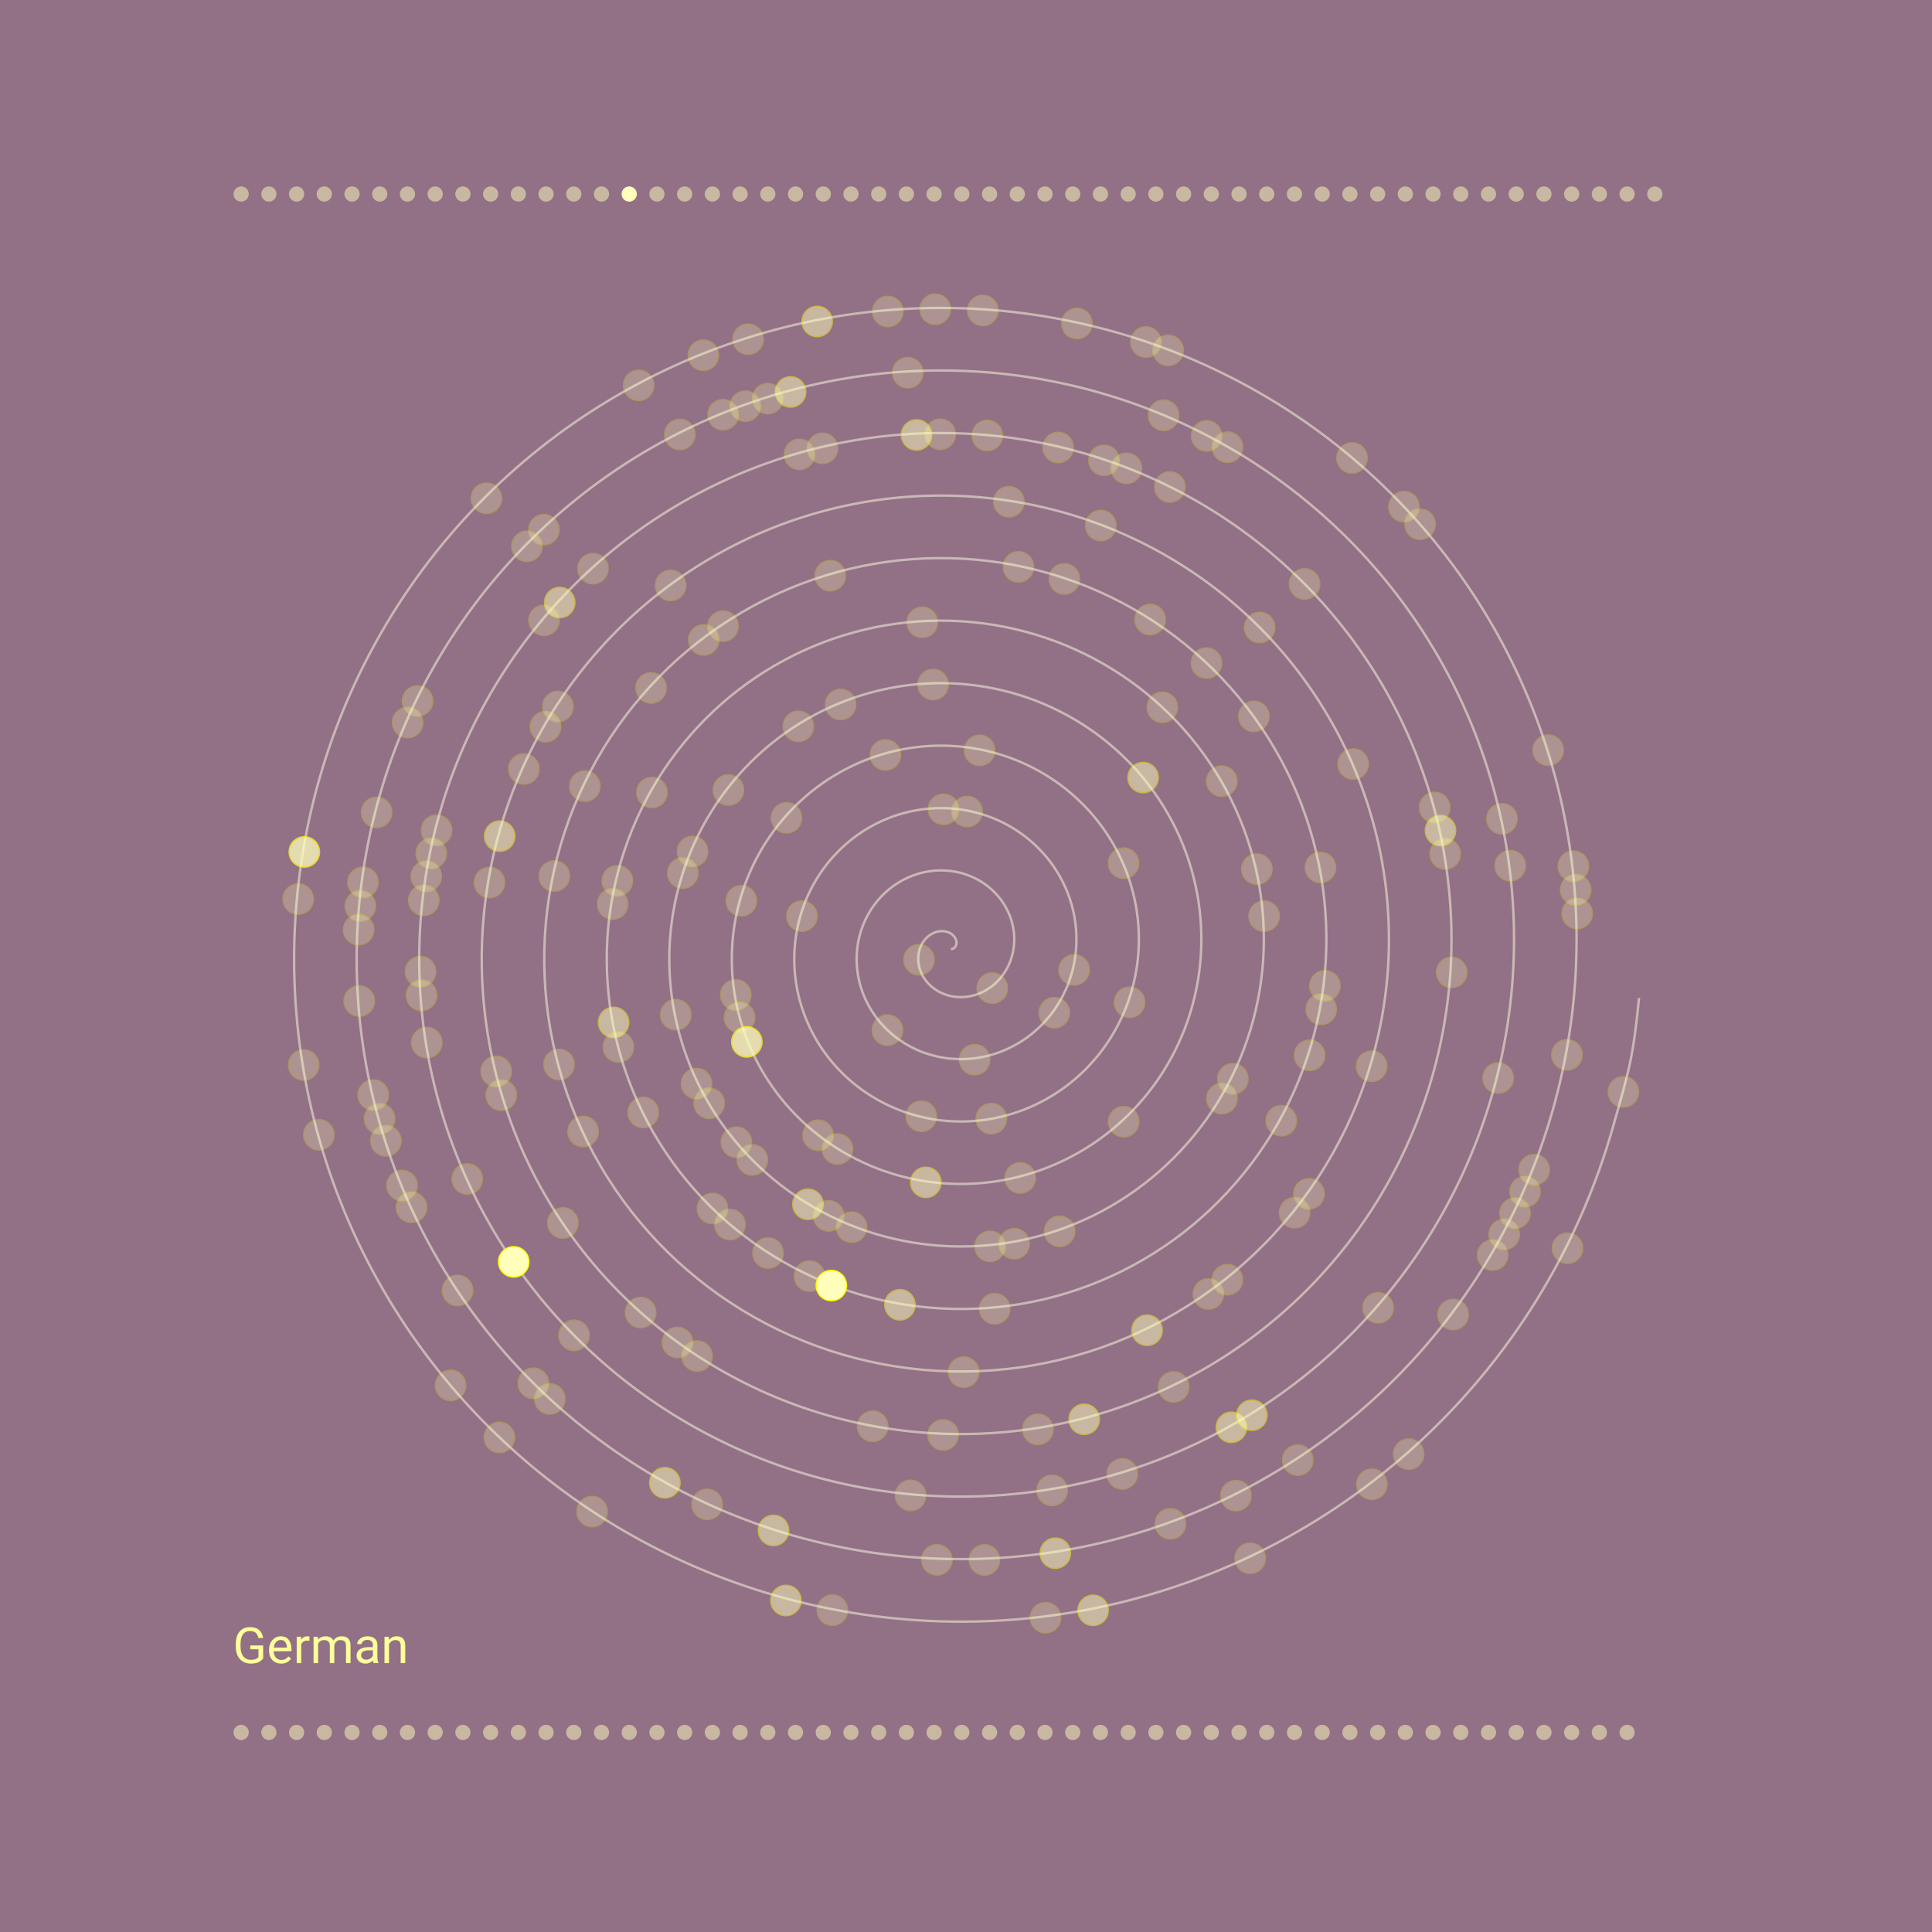
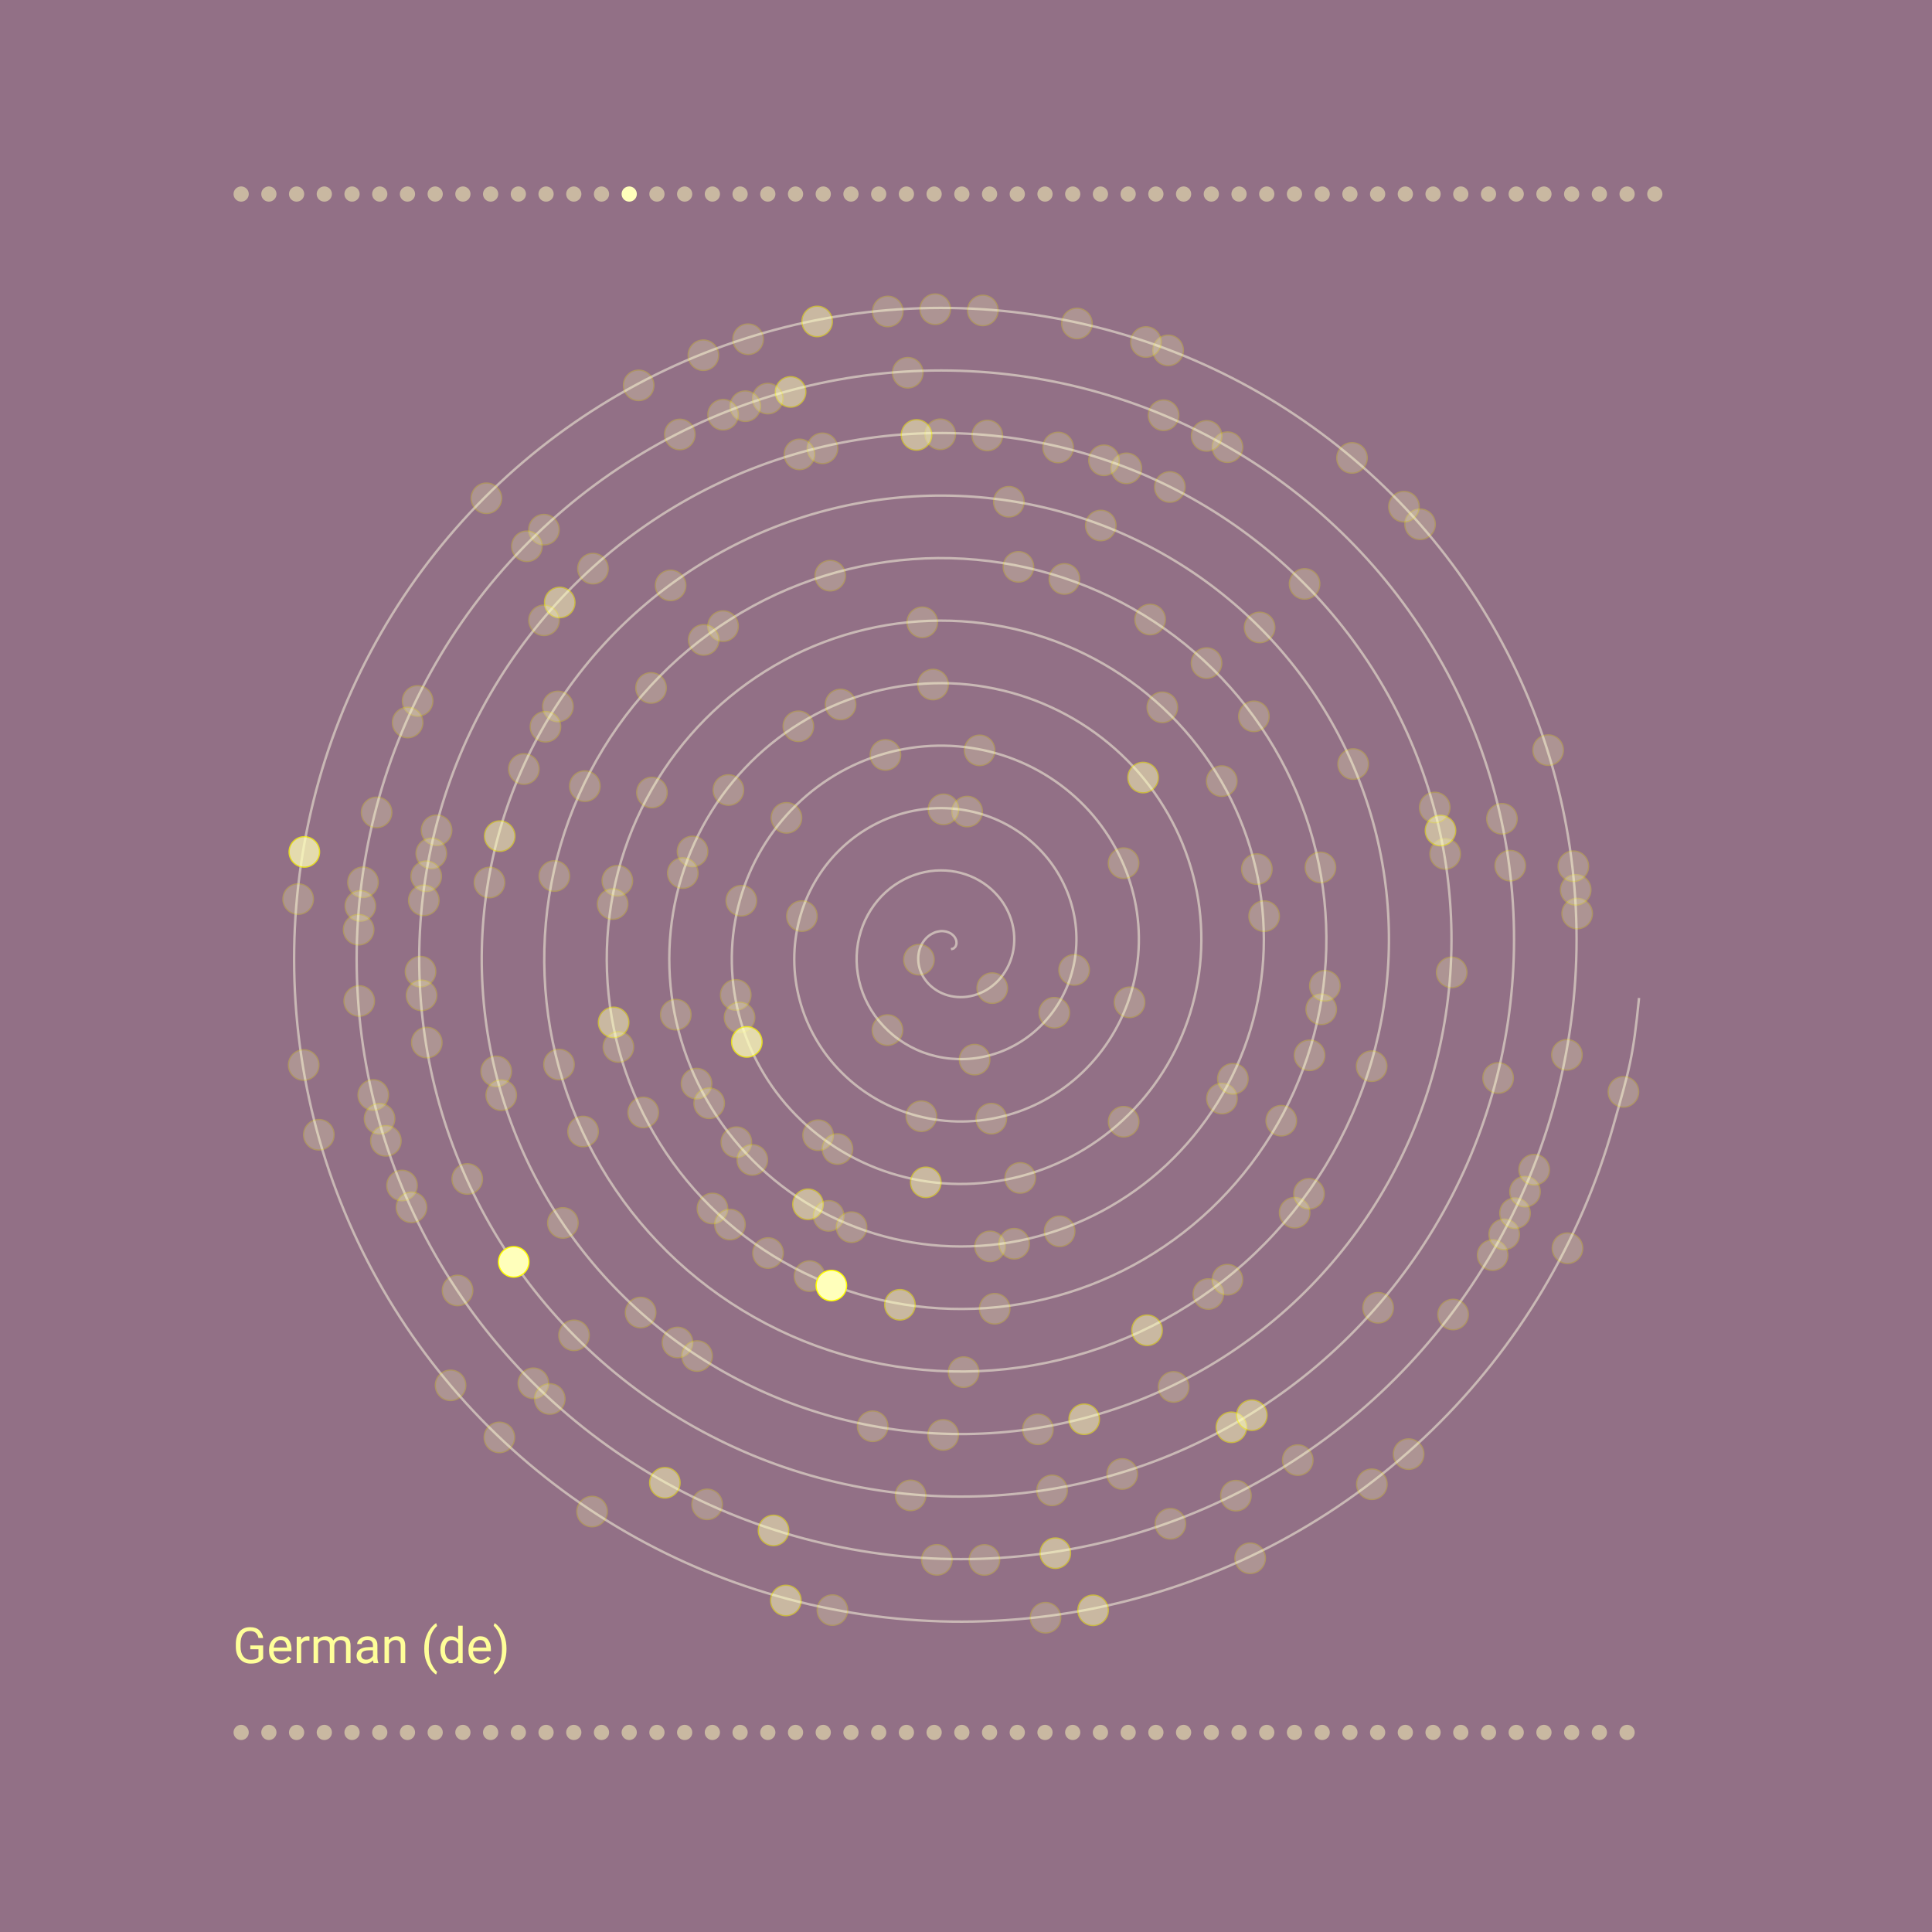
<svg xmlns="http://www.w3.org/2000/svg" version="1.1" id="Layer_1" x="0px" y="0px" width="697px" height="697px" viewBox="0 0 697 697" enable-background="new 0 0 697 697" xml:space="preserve">
  <g id="bg">
    <rect fill="#927086" width="697" height="697" />
  </g>
  <g id="spiral">
    <path d="m343.07 342.44s0.837-0.203 0.908-0.238c0.066-0.044 0.633-0.564 0.722-0.696 0.088-0.141 0.339-0.812 0.365-1.058s-0.02-0.952-0.115-1.261c-0.092-0.317-0.41-0.961-0.666-1.287-0.25-0.326-0.794-0.837-1.216-1.104-0.414-0.256-1.143-0.582-1.701-0.715-0.562-0.132-1.4-0.211-2.06-0.158-0.655 0.063-1.538 0.246-2.223 0.529-0.684 0.291-1.521 0.766-2.158 1.287-0.637 0.52-1.347 1.269-1.849 2.027-0.502 0.748-1.001 1.727-1.295 2.672-0.292 0.941-0.503 2.097-0.521 3.164-0.019 1.066 0.104 2.311 0.403 3.422 0.303 1.106 0.795 2.334 1.431 3.393 0.635 1.049 1.487 2.15 2.45 3.051 0.962 0.898 2.145 1.771 3.386 2.415 1.244 0.646 2.688 1.183 4.137 1.479 1.448 0.303 3.066 0.439 4.628 0.338 1.556-0.105 3.227-0.424 4.777-0.971 1.553-0.549 3.147-1.343 4.559-2.328 1.418-0.986 2.801-2.224 3.953-3.613 1.146-1.395 2.197-3.023 2.975-4.752 0.775-1.719 1.375-3.649 1.675-5.598 0.311-1.948 0.375-4.037 0.143-6.082-0.229-2.037-0.74-4.152-1.533-6.136-0.795-1.982-1.877-3.967-3.217-5.729-1.344-1.771-2.969-3.446-4.793-4.85-1.82-1.408-3.9-2.635-6.105-3.543-2.202-0.898-4.607-1.561-7.06-1.867-2.441-0.303-5.021-0.31-7.541 0.052-2.526 0.36-5.085 1.058-7.501 2.099-2.411 1.04-4.773 2.435-6.898 4.116-2.114 1.692-4.09 3.702-5.741 5.96-1.65 2.248-3.066 4.787-4.104 7.467-1.03 2.678-1.755 5.57-2.063 8.517-0.302 2.943-0.236 6.003 0.247 9.008 0.488 2.998 1.375 6.013 2.661 8.859 1.286 2.848 2.971 5.59 5.018 8.064 2.034 2.469 4.441 4.74 7.123 6.636 2.68 1.905 5.668 3.511 8.821 4.675 3.165 1.161 6.541 1.945 9.979 2.245 3.438 0.312 6.99 0.188 10.463-0.431 3.48-0.616 6.955-1.692 10.228-3.229 3.271-1.541 6.407-3.524 9.229-5.914 2.824-2.391 5.396-5.186 7.541-8.285 2.146-3.112 3.936-6.551 5.229-10.189 1.286-3.643 2.141-7.513 2.44-11.441 0.31-3.933 0.115-7.968-0.625-11.928-0.744-3.95-2.006-7.881-3.791-11.572-1.779-3.703-4.063-7.238-6.805-10.402-2.742-3.174-5.926-6.047-9.465-8.438-3.538-2.398-7.433-4.372-11.547-5.791-4.116-1.43-8.472-2.337-12.899-2.644-4.428-0.303-8.947-0.046-13.381 0.818-4.437 0.872-8.814 2.328-12.945 4.354-4.13 2.037-8.047 4.619-11.568 7.705s-6.69 6.664-9.331 10.632c-2.646 3.967-4.81 8.313-6.361 12.905-1.542 4.602-2.521 9.44-2.829 14.359-0.304 4.92 0.018 9.934 1.014 14.843 1.005 4.92 2.641 9.748 4.919 14.308 2.274 4.56 5.161 8.868 8.601 12.737 3.438 3.869 7.403 7.335 11.8 10.226 4.39 2.895 9.198 5.246 14.271 6.92 5.068 1.676 10.401 2.727 15.815 3.023 5.416 0.309 10.917-0.08 16.308-1.207 5.39-1.121 10.683-2.953 15.664-5.477 4.984-2.53 9.688-5.712 13.906-9.495 4.219-3.787 7.99-8.146 11.125-12.967 3.137-4.82 5.682-10.084 7.484-15.639 1.801-5.543 2.906-11.362 3.213-17.276 0.307-5.906-0.144-11.9-1.396-17.764-1.258-5.87-3.271-11.607-6.043-17.021-2.768-5.412-6.258-10.506-10.395-15.083-4.135-4.565-8.887-8.63-14.137-12.016-5.247-3.387-10.966-6.116-16.988-8.049-6.025-1.93-12.336-3.103-18.741-3.41-6.399-0.301-12.879 0.212-19.226 1.597-6.342 1.385-12.547 3.587-18.387 6.602-5.84 3.023-11.323 6.805-16.24 11.293-4.921 4.485-9.291 9.625-12.92 15.303-3.631 5.677-6.554 11.848-8.611 18.354-2.059 6.497-3.292 13.301-3.602 20.195-0.304 6.901 0.273 13.864 1.785 20.688 1.512 6.815 3.904 13.479 7.171 19.745 3.261 6.269 7.352 12.147 12.184 17.41 4.84 5.271 10.37 9.935 16.475 13.813 6.102 3.88 12.732 6.989 19.71 9.178 6.982 2.188 14.271 3.48 21.659 3.79 7.391 0.311 14.852-0.338 22.146-1.976 7.3-1.641 14.412-4.225 21.109-7.73 6.693-3.51 12.967-7.896 18.582-13.08 5.615-5.185 10.586-11.115 14.707-17.642 4.125-6.53 7.426-13.619 9.736-21.073 2.315-7.457 3.682-15.242 3.983-23.122 0.31-7.883-0.396-15.832-2.168-23.607-1.764-7.768-4.537-15.338-8.297-22.462-3.754-7.122-8.443-13.786-13.979-19.755-5.527-5.959-11.851-11.23-18.812-15.604-6.959-4.372-14.5-7.86-22.434-10.305-7.933-2.441-16.201-3.87-24.58-4.179-8.374-0.31-16.814 0.468-25.063 2.362-8.251 1.896-16.28 4.857-23.831 8.859-7.55 4.002-14.604 9.001-20.911 14.88-6.316 5.88-11.895 12.587-16.509 19.977-4.619 7.387-8.295 15.382-10.864 23.792-2.574 8.408-4.063 17.171-4.371 26.04-0.305 8.866 0.533 17.808 2.557 26.523 2.019 8.728 5.17 17.216 9.422 25.192 4.25 7.978 9.543 15.427 15.771 22.081 6.232 6.663 13.338 12.545 21.146 17.399 7.812 4.866 16.273 8.736 25.154 11.434 8.885 2.697 18.136 4.249 27.499 4.56 9.359 0.311 18.785-0.591 27.988-2.741 9.201-2.15 18.146-5.49 26.551-9.986 8.4-4.497 16.242-10.094 23.254-16.67 7.008-6.576 13.188-14.078 18.297-22.313 5.113-8.241 9.168-17.162 11.992-26.516 2.824-9.361 4.446-19.109 4.752-28.967 0.309-9.855-0.662-19.765-2.938-29.442-2.272-9.678-5.81-19.085-10.552-27.909-4.744-8.832-10.641-17.064-17.563-24.426-6.926-7.359-14.814-13.839-23.484-19.19-8.664-5.357-18.041-9.607-27.879-12.562-9.836-2.953-20.07-4.638-30.42-4.945-10.351-0.309-20.75 0.723-30.904 3.13-10.156 2.406-20.01 6.126-29.271 11.115-9.263 4.99-17.881 11.187-25.591 18.459-7.708 7.282-14.485 15.56-20.094 24.655-5.602 9.098-10.036 18.927-13.117 29.239-3.079 10.313-4.829 21.033-5.139 31.875-0.303 10.843 0.794 21.738 3.324 32.369 2.529 10.633 6.443 20.944 11.679 30.632s11.732 18.698 19.358 26.766c7.625 8.058 16.299 15.137 25.82 20.979 9.52 5.854 19.807 10.481 30.598 13.689 10.789 3.209 22.003 5.016 33.338 5.321 11.336 0.311 22.721-0.854 33.834-3.509 11.104-2.661 21.877-6.762 31.988-12.242 10.108-5.482 19.521-12.276 27.926-20.258 8.41-7.969 15.789-17.041 21.889-26.98 6.098-9.953 10.904-20.696 14.246-31.963 3.33-11.27 5.213-22.976 5.521-34.806 0.309-11.829-0.916-23.702-3.703-35.286-2.783-11.582-7.076-22.813-12.81-33.347-5.729-10.543-12.821-20.346-21.146-29.1-8.32-8.753-17.783-16.439-28.158-22.777-10.377-6.346-21.574-11.354-33.316-14.817-11.745-3.456-23.938-5.402-36.265-5.711-12.319-0.31-24.682 0.985-36.745 3.896-12.063 2.917-23.742 7.396-34.713 13.373-10.965 5.977-21.161 13.381-30.268 22.046-9.101 8.674-17.083 18.521-23.677 29.327-6.585 10.797-11.776 22.461-15.374 34.678-3.588 12.219-5.598 24.902-5.905 37.721-0.304 12.816 1.05 25.67 4.092 38.213 3.039 12.535 7.712 24.674 13.937 36.069 6.224 11.392 13.922 21.979 22.945 31.437 9.018 9.448 19.261 17.735 30.49 24.565 11.23 6.841 23.344 12.22 36.043 15.938 12.694 3.721 25.872 5.791 39.178 6.101 13.313 0.312 26.657-1.107 39.668-4.283 13.016-3.164 25.615-8.021 37.438-14.49 11.82-6.473 22.802-14.477 32.601-23.846 9.801-9.36 18.389-20.001 25.475-31.654 7.078-11.661 12.648-24.232 16.496-37.4 3.85-13.181 5.986-26.845 6.289-40.646 0.311-13.796-1.172-27.638-4.469-41.123-3.297-13.496-8.349-26.552-15.066-38.795-6.717-12.252-15.02-23.624-24.731-33.771-9.721-10.155-20.746-19.041-32.83-26.367-12.082-7.334-25.109-13.09-38.766-17.065-13.646-3.977-27.804-6.179-42.103-6.487-14.288-0.31-28.621 1.242-42.584 4.672-13.969 3.421-27.482 8.656-40.157 15.62-12.671 6.965-24.439 15.566-34.938 25.634-10.499 10.067-19.685 21.493-27.265 33.999-7.571 12.511-13.521 25.996-17.625 40.127-4.104 14.121-6.369 28.772-6.678 43.556-0.304 14.791 1.309 29.609 4.861 44.049 3.553 14.446 8.979 28.42 16.188 41.521 7.212 13.1 16.114 25.255 26.53 36.104 10.414 10.853 22.226 20.337 35.166 28.155 12.941 7.827 26.881 13.964 41.484 18.192 14.597 4.23 29.741 6.56 45.018 6.867 15.286 0.309 30.592-1.365 45.512-5.052 14.916-3.678 29.349-9.29 42.877-16.748 13.531-7.457 26.078-16.67 37.273-27.425 11.201-10.764 20.984-22.973 29.06-36.336 8.065-13.372 14.396-27.769 18.756-42.852 4.356-15.072 6.754-30.702 7.059-46.48 0.307-15.771-1.434-31.576-5.242-46.967-3.807-15.392-9.611-30.279-17.313-44.234-7.705-13.962-17.214-26.903-28.322-38.451-11.111-11.54-23.713-21.632-37.504-29.945-13.791-8.321-28.65-14.836-44.203-19.322-15.555-4.486-31.674-6.945-47.946-7.255-16.264-0.309-32.554 1.498-48.425 5.438-15.872 3.932-31.218 9.927-45.601 17.877-14.382 7.951-27.72 17.763-39.609 29.222-11.893 11.46-22.285 24.453-30.854 38.673-8.56 14.22-15.269 29.529-19.879 45.565-4.613 16.025-7.14 32.642-7.447 49.399-0.306 16.768 1.568 33.542 5.633 49.895 4.059 16.343 10.242 32.146 18.44 46.957 8.197 14.811 18.309 28.534 30.11 40.777 11.813 12.244 25.198 22.938 39.845 31.743 14.646 8.813 30.421 15.707 46.923 20.45 16.512 4.742 33.612 7.326 50.862 7.634 17.256 0.312 34.53-1.632 51.354-5.815 16.821-4.188 33.077-10.562 48.317-19.006 15.236-8.442 29.354-18.854 41.951-31.013 12.588-12.153 23.58-25.933 32.646-41.009 9.053-15.072 16.141-31.312 21.006-48.288 4.869-16.985 7.521-34.582 7.828-52.326 0.307-17.745-1.693-35.508-6.017-52.813-4.315-17.295-10.877-34.008-19.565-49.672-8.688-15.665-19.402-30.185-31.91-43.124-12.506-12.94-26.677-24.233-42.179-33.532-15.5-9.31-32.188-16.582-49.646-21.58-17.459-4.998-35.543-7.713-53.787-8.021-18.236-0.31-36.489 1.763-54.265 6.206-17.779 4.441-34.951 11.194-51.045 20.134-16.092 8.938-30.997 19.947-44.281 32.809-13.293 12.854-24.891 27.415-34.439 43.345-9.548 15.929-17.014 33.074-22.135 51.005-5.121 17.938-7.906 36.512-8.215 55.243-0.305 18.731 1.824 37.481 6.397 55.729 4.574 18.255 11.514 35.887 20.698 52.403 9.182 16.521 20.495 31.813 33.699 45.449 13.206 13.638 28.164 25.537 44.517 35.33 16.352 9.806 33.955 17.454 52.369 22.709 18.41 5.245 37.474 8.095 56.698 8.399 19.228 0.31 38.46-1.887 57.193-6.583 18.729-4.708 36.813-11.83 53.762-21.263 16.943-9.435 32.635-21.053 46.623-34.602 13.986-13.55 26.186-28.905 36.229-45.681 10.041-16.784 17.887-34.847 23.264-53.736 5.377-18.882 8.291-38.44 8.596-58.161 0.311-19.72-1.949-39.438-6.779-58.646-4.828-19.209-12.146-37.756-21.824-55.121-9.676-17.373-21.594-33.461-35.493-47.795-13.9-14.333-29.642-26.832-46.854-37.129-17.207-10.287-35.723-18.317-55.09-23.826-19.367-5.501-39.412-8.479-59.625-8.789-20.213-0.309-40.425 2.02-60.11 6.973-19.679 4.964-38.68 12.466-56.479 22.392-17.803 9.926-34.278 22.143-48.96 36.388-14.683 14.254-27.484 30.386-38.023 48.024-10.534 17.639-18.759 36.608-24.392 56.452-5.633 19.842-8.674 40.372-8.982 61.078-0.304 20.708 2.084 41.413 7.166 61.573 5.087 20.16 12.782 39.615 22.955 57.845 10.164 18.229 22.691 35.095 37.287 50.133 14.599 15.028 31.127 28.128 49.188 38.918 18.062 10.779 37.488 19.189 57.808 24.944 20.32 5.767 41.348 8.868 62.543 9.178 21.202 0.309 42.401-2.145 63.034-7.354 20.635-5.22 40.553-13.1 59.205-23.521 18.653-10.419 35.914-23.233 51.295-38.188 15.381-14.94 28.791-31.866 39.817-50.353 11.025-18.494 19.634-38.381 25.521-59.178 5.887-20.794 7.209-24.704 9.358-46.396" fill="none" opacity=".5" stroke="#FFFFE3" stroke-miterlimit="10" stroke-width=".876" />
  </g>
  <g fill="#ffb" stroke="#ff0" stroke-width=".44">
    <circle id="l4" opacity="0.25" cx="331.53" cy="346.23" r="5.5" />
    <circle id="l8" opacity="0.25" cx="357.96" cy="356.48" r="5.5" />
    <circle id="l24" opacity="0.25" cx="320.16" cy="371.62" r="5.5" />
    <circle id="l28" opacity="0.25" cx="351.61" cy="382.28" r="5.5" />
    <circle id="l32" opacity="0.25" cx="380.36" cy="365.36" r="5.5" />
    <circle id="l34" opacity="0.25" cx="387.51" cy="349.91" r="5.5" />
    <circle id="l43" opacity="0.25" cx="348.92" cy="292.78" r="5.5" />
    <circle id="l44" opacity="0.25" cx="340.38" cy="291.98" r="5.5" />
    <circle id="l52" opacity="0.25" cx="289.3" cy="330.49" r="5.5" />
    <circle id="l63" opacity="0.25" cx="332.38" cy="402.7" r="5.5" />
    <circle id="l66" opacity="0.25" cx="357.63" cy="403.57" r="5.5" />
    <circle id="l74" opacity="0.25" cx="407.51" cy="361.6" r="5.5" />
    <circle id="l80" opacity="0.25" cx="405.35" cy="311.4" r="5.5" />
    <circle id="l88" opacity="0.25" cx="353.41" cy="270.7" r="5.5" />
    <circle id="l92" opacity="0.25" cx="319.44" cy="272.35" r="5.5" />
    <circle id="l97" opacity="0.25" cx="283.73" cy="295.05" r="5.5" />
    <circle id="l101" opacity="0.25" cx="267.44" cy="324.95" r="5.5" />
    <circle id="l105" opacity="0.25" cx="265.43" cy="358.93" r="5.5" />
    <circle id="l106" opacity="0.25" cx="266.81" cy="367.07" r="5.5" />
    <circle id="l107" opacity="0.75" cx="269.43" cy="375.89" r="5.5" />
    <circle id="l112" opacity="0.25" cx="295.14" cy="409.54" r="5.5" />
    <circle id="l113" opacity="0.25" cx="302.14" cy="414.53" r="5.5" />
    <circle id="l117" opacity="0.5" cx="334" cy="426.55" r="5.5" />
    <circle id="l121" opacity="0.25" cx="368.06" cy="424.95" r="5.5" />
    <circle id="l126" opacity="0.25" cx="405.38" cy="404.68" r="5.5" />
    <circle id="l142" opacity="0.5" cx="412.39" cy="280.52" r="5.5" />
    <circle id="l152" opacity="0.25" cx="336.61" cy="246.96" r="5.5" />
    <circle id="l156" opacity="0.25" cx="303.25" cy="254.15" r="5.5" />
    <circle id="l158" opacity="0.25" cx="288.02" cy="262.02" r="5.5" />
    <circle id="l162" opacity="0.25" cx="262.79" cy="285.01" r="5.5" />
    <circle id="l165" opacity="0.25" cx="249.84" cy="307.18" r="5.5" />
    <circle id="l166" opacity="0.25" cx="246.33" cy="314.97" r="5.5" />
    <circle id="l172" opacity="0.25" cx="243.8" cy="366.06" r="5.5" />
    <circle id="l175" opacity="0.25" cx="251.28" cy="390.93" r="5.5" />
    <circle id="l176" opacity="0.25" cx="255.85" cy="398.02" r="5.5" />
    <circle id="l178" opacity="0.25" cx="265.66" cy="412.07" r="5.5" />
    <circle id="l179" opacity="0.25" cx="271.41" cy="418.45" r="5.5" />
    <circle id="l182" opacity="0.5" cx="291.49" cy="434.46" r="5.5" />
    <circle id="l183" opacity="0.25" cx="298.95" cy="438.64" r="5.5" />
    <circle id="l184" opacity="0.25" cx="307.21" cy="442.72" r="5.5" />
    <circle id="l190" opacity="0.25" cx="357.18" cy="449.65" r="5.5" />
    <circle id="l191" opacity="0.25" cx="365.87" cy="448.69" r="5.5" />
    <circle id="l193" opacity="0.25" cx="382.28" cy="444.21" r="5.5" />
    <circle id="l202" opacity="0.25" cx="440.83" cy="396.32" r="5.5" />
    <circle id="l203" opacity="0.25" cx="444.77" cy="389.2" r="5.5" />
    <circle id="l210" opacity="0.25" cx="456.06" cy="330.51" r="5.5" />
    <circle id="l212" opacity="0.25" cx="453.43" cy="313.54" r="5.5" />
    <circle id="l216" opacity="0.25" cx="440.77" cy="281.8" r="5.5" />
    <circle id="l220" opacity="0.25" cx="419.32" cy="255.18" r="5.5" />
    <circle id="l231" opacity="0.25" cx="332.73" cy="224.51" r="5.5" />
    <circle id="l245" opacity="0.25" cx="235.2" cy="285.91" r="5.5" />
    <circle id="l249" opacity="0.25" cx="222.72" cy="317.75" r="5.5" />
    <circle id="l250" opacity="0.25" cx="221.02" cy="326.15" r="5.5" />
    <circle id="l255" opacity="0.5" cx="221.37" cy="368.84" r="5.5" />
    <circle id="l256" opacity="0.25" cx="223.1" cy="377.72" r="5.5" />
    <circle id="l259" opacity="0.25" cx="232.06" cy="401.34" r="5.5" />
    <circle id="l264" opacity="0.25" cx="257.03" cy="435.98" r="5.5" />
    <circle id="l265" opacity="0.25" cx="263.34" cy="441.77" r="5.5" />
    <circle id="l267" opacity="0.25" cx="277.08" cy="452.05" r="5.5" />
    <circle id="l269" opacity="0.25" cx="292.05" cy="460.38" r="5.5" />
    <circle id="l270" opacity="1" cx="299.93" cy="463.78" r="5.5" />
    <circle id="l273" opacity="0.5" cx="324.66" cy="470.72" r="5.5" />
    <circle id="l277" opacity="0.25" cx="358.85" cy="472.15" r="5.5" />
    <circle id="l292" opacity="0.25" cx="462.24" cy="404.31" r="5.5" />
    <circle id="l295" opacity="0.25" cx="472.45" cy="380.72" r="5.5" />
    <circle id="l297" opacity="0.25" cx="476.66" cy="364.12" r="5.5" />
    <circle id="l298" opacity="0.25" cx="477.97" cy="355.64" r="5.5" />
    <circle id="l303" opacity="0.25" cx="476.38" cy="312.94" r="5.5" />
    <circle id="l310" opacity="0.25" cx="452.36" cy="258.43" r="5.5" />
    <circle id="l313" opacity="0.25" cx="435.27" cy="239.22" r="5.5" />
    <circle id="l316" opacity="0.25" cx="414.93" cy="223.5" r="5.5" />
    <circle id="l320" opacity="0.25" cx="383.99" cy="208.86" r="5.5" />
    <circle id="l322" opacity="0.25" cx="367.42" cy="204.5" r="5.5" />
    <circle id="l330" opacity="0.25" cx="299.52" cy="207.68" r="5.5" />
    <circle id="l335" opacity="0.25" cx="260.86" cy="225.88" r="5.5" />
    <circle id="l336" opacity="0.25" cx="253.88" cy="230.85" r="5.5" />
    <circle id="l339" opacity="0.25" cx="234.88" cy="248.18" r="5.5" />
    <circle id="l344" opacity="0.25" cx="210.99" cy="283.61" r="5.5" />
    <circle id="l348" opacity="0.25" cx="199.98" cy="316.04" r="5.5" />
    <circle id="l356" opacity="0.25" cx="201.67" cy="384.04" r="5.5" />
    <circle id="l359" opacity="0.25" cx="210.36" cy="408.21" r="5.5" />
    <circle id="l379" opacity="0.25" cx="347.65" cy="495.02" r="5.5" />
    <circle id="l387" opacity="0.5" cx="413.82" cy="479.92" r="5.5" />
    <circle id="l390" opacity="0.25" cx="435.94" cy="466.83" r="5.5" />
    <circle id="l391" opacity="0.25" cx="442.8" cy="461.67" r="5.5" />
    <circle id="l395" opacity="0.25" cx="467.06" cy="437.5" r="5.5" />
    <circle id="l396" opacity="0.25" cx="472.25" cy="430.67" r="5.5" />
    <circle id="l402" opacity="0.25" cx="494.85" cy="384.65" r="5.5" />
    <circle id="l415" opacity="0.25" cx="488.18" cy="275.64" r="5.5" />
    <circle id="l422" opacity="0.25" cx="454.43" cy="226.36" r="5.5" />
    <circle id="l430" opacity="0.25" cx="397.12" cy="189.58" r="5.5" />
    <circle id="l434" opacity="0.25" cx="363.96" cy="181.01" r="5.5" />
    <circle id="l449" opacity="0.25" cx="241.94" cy="211.19" r="5.5" />
    <circle id="l456" opacity="0.25" cx="201.28" cy="254.86" r="5.5" />
    <circle id="l457" opacity="0.25" cx="196.79" cy="262.18" r="5.5" />
    <circle id="l459" opacity="0.25" cx="188.99" cy="277.43" r="5.5" />
    <circle id="l462" opacity="0.5" cx="180.28" cy="301.65" r="5.5" />
    <circle id="l464" opacity="0.25" cx="176.58" cy="318.38" r="5.5" />
    <circle id="l470" opacity="0.25" cx="179.02" cy="386.52" r="5.5" />
    <circle id="l471" opacity="0.25" cx="180.84" cy="395.09" r="5.5" />
    <circle id="l479" opacity="0.25" cx="203.07" cy="441.19" r="5.5" />
    <circle id="l484" opacity="0.25" cx="231.11" cy="473.51" r="5.5" />
    <circle id="l486" opacity="0.25" cx="244.42" cy="484.32" r="5.5" />
    <circle id="l487" opacity="0.25" cx="251.48" cy="489.21" r="5.5" />
    <circle id="l495" opacity="0.25" cx="314.83" cy="514.55" r="5.5" />
    <circle id="l498" opacity="0.25" cx="340.26" cy="517.67" r="5.5" />
    <circle id="l502" opacity="0.25" cx="374.44" cy="515.66" r="5.5" />
    <circle id="l504" opacity="0.5" cx="391.14" cy="512.02" r="5.5" />
    <circle id="l508" opacity="0.25" cx="423.4" cy="500.35" r="5.5" />
    <circle id="l530" opacity="0.25" cx="523.71" cy="350.8" r="5.5" />
    <circle id="l535" opacity="0.25" cx="521.37" cy="308.07" r="5.5" />
    <circle id="l536" opacity="0.5" cx="519.68" cy="299.64" r="5.5" />
    <circle id="l537" opacity="0.25" cx="517.6" cy="291.32" r="5.5" />
    <circle id="l548" opacity="0.25" cx="470.65" cy="210.66" r="5.5" />
    <circle id="l555" opacity="0.25" cx="422.04" cy="175.69" r="5.5" />
    <circle id="l557" opacity="0.25" cx="406.36" cy="168.96" r="5.5" />
    <circle id="l558" opacity="0.25" cx="398.28" cy="166.06" r="5.5" />
    <circle id="l560" opacity="0.25" cx="381.75" cy="161.44" r="5.5" />
    <circle id="l563" opacity="0.25" cx="356.19" cy="157.1" r="5.5" />
    <circle id="l565" opacity="0.25" cx="339.21" cy="156.67" r="5.5" />
    <circle id="l566" opacity="0.5" cx="330.65" cy="156.9" r="5.5" />
    <circle id="l570" opacity="0.25" cx="296.71" cy="161.74" r="5.5" />
    <circle id="l571" opacity="0.25" cx="288.42" cy="163.92" r="5.5" />
    <circle id="l581" opacity="0.25" cx="213.92" cy="205.14" r="5.5" />
    <circle id="l583" opacity="0.5" cx="201.93" cy="217.36" r="5.5" />
    <circle id="l584" opacity="0.25" cx="196.27" cy="223.79" r="5.5" />
    <circle id="l594" opacity="0.25" cx="157.5" cy="299.54" r="5.5" />
    <circle id="l595" opacity="0.25" cx="155.59" cy="307.88" r="5.5" />
    <circle id="l596" opacity="0.25" cx="153.77" cy="316.12" r="5.5" />
    <circle id="l597" opacity="0.25" cx="152.89" cy="324.81" r="5.5" />
    <circle id="l600" opacity="0.25" cx="151.71" cy="350.53" r="5.5" />
    <circle id="l601" opacity="0.25" cx="152.08" cy="359.09" r="5.5" />
    <circle id="l603" opacity="0.25" cx="153.97" cy="376.12" r="5.5" />
    <circle id="l609" opacity="0.25" cx="168.57" cy="425.33" r="5.5" />
    <circle id="l613" opacity="1.0" cx="185.33" cy="455.24" r="5.5" />
    <circle id="l617" opacity="0.25" cx="207.09" cy="481.74" r="5.5" />
    <circle id="l633" opacity="0.25" cx="328.51" cy="539.49" r="5.5" />
    <circle id="l639" opacity="0.25" cx="379.56" cy="537.68" r="5.5" />
    <circle id="l642" opacity="0.25" cx="404.86" cy="531.75" r="5.5" />
    <circle id="l647" opacity="0.5" cx="444.24" cy="514.92" r="5.5" />
    <circle id="l648" opacity="0.5" cx="451.62" cy="510.56" r="5.5" />
    <circle id="l655" opacity="0.25" cx="497.18" cy="471.8" r="5.5" />
    <circle id="l666" opacity="0.25" cx="540.48" cy="388.9" r="5.5" />
    <circle id="l675" opacity="0.25" cx="544.84" cy="312.3" r="5.5" />
    <circle id="l677" opacity="0.25" cx="541.85" cy="295.39" r="5.5" />
    <circle id="l697" opacity="0.25" cx="442.84" cy="161.33" r="5.5" />
    <circle id="l698" opacity="0.25" cx="435.31" cy="157.25" r="5.5" />
    <circle id="l700" opacity="0.25" cx="419.78" cy="149.8" r="5.5" />
    <circle id="l711" opacity="0.25" cx="327.49" cy="134.47" r="5.5" />
    <circle id="l716" opacity="0.5" cx="285.22" cy="141.39" r="5.5" />
    <circle id="l717" opacity="0.25" cx="276.99" cy="143.8" r="5.5" />
    <circle id="l718" opacity="0.25" cx="268.88" cy="146.54" r="5.5" />
    <circle id="l719" opacity="0.25" cx="260.87" cy="149.61" r="5.5" />
    <circle id="l721" opacity="0.25" cx="245.26" cy="156.73" r="5.5" />
    <circle id="l728" opacity="0.25" cx="196.23" cy="191.08" r="5.5" />
    <circle id="l729" opacity="0.25" cx="190.09" cy="197.08" r="5.5" />
    <circle id="l737" opacity="0.25" cx="150.66" cy="252.88" r="5.5" />
    <circle id="l738" opacity="0.25" cx="147.06" cy="260.66" r="5.5" />
    <circle id="l742" opacity="0.25" cx="135.86" cy="293.08" r="5.5" />
    <circle id="l745" opacity="0.25" cx="130.96" cy="318.3" r="5.5" />
    <circle id="l746" opacity="0.25" cx="130" cy="326.83" r="5.5" />
    <circle id="l747" opacity="0.25" cx="129.38" cy="335.4" r="5.5" />
    <circle id="l750" opacity="0.25" cx="129.6" cy="361.12" r="5.5" />
    <circle id="l754" opacity="0.25" cx="134.66" cy="395.03" r="5.5" />
    <circle id="l755" opacity="0.25" cx="136.93" cy="403.61" r="5.5" />
    <circle id="l756" opacity="0.25" cx="139.21" cy="411.57" r="5.5" />
    <circle id="l758" opacity="0.25" cx="145.04" cy="427.69" r="5.5" />
    <circle id="l759" opacity="0.25" cx="148.44" cy="435.56" r="5.5" />
    <circle id="l763" opacity="0.25" cx="165.07" cy="465.55" r="5.5" />
    <circle id="l768" opacity="0.25" cx="192.42" cy="499.04" r="5.5" />
    <circle id="l769" opacity="0.25" cx="198.34" cy="504.69" r="5.5" />
    <circle id="l775" opacity="0.5" cx="239.86" cy="534.93" r="5.5" />
    <circle id="l777" opacity="0.25" cx="255.11" cy="542.72" r="5.5" />
    <circle id="l780" opacity="0.5" cx="279.06" cy="552.13" r="5.5" />
    <circle id="l787" opacity="0.25" cx="337.99" cy="562.74" r="5.5" />
    <circle id="l789" opacity="0.25" cx="355.15" cy="562.78" r="5.5" />
    <circle id="l792" opacity="0.5" cx="380.73" cy="560.34" r="5.5" />
    <circle id="l797" opacity="0.25" cx="422.24" cy="549.73" r="5.5" />
    <circle id="l800" opacity="0.25" cx="445.88" cy="539.58" r="5.5" />
    <circle id="l803" opacity="0.25" cx="468.18" cy="526.76" r="5.5" />
    <circle id="l812" opacity="0.25" cx="524.23" cy="474.23" r="5.5" />
    <circle id="l815" opacity="0.25" cx="538.49" cy="452.79" r="5.5" />
    <circle id="l816" opacity="0.25" cx="542.67" cy="445.31" r="5.5" />
    <circle id="l817" opacity="0.25" cx="546.57" cy="437.68" r="5.5" />
    <circle id="l818" opacity="0.25" cx="550.17" cy="429.9" r="5.5" />
    <circle id="l819" opacity="0.25" cx="553.48" cy="421.98" r="5.5" />
    <circle id="l824" opacity="0.25" cx="565.3" cy="380.55" r="5.5" />
    <circle id="l830" opacity="0.25" cx="568.99" cy="329.58" r="5.5" />
    <circle id="l831" opacity="0.25" cx="568.46" cy="321.02" r="5.5" />
    <circle id="l832" opacity="0.25" cx="567.61" cy="312.5" r="5.5" />
    <circle id="l837" opacity="0.25" cx="558.52" cy="270.62" r="5.5" />
    <circle id="l848" opacity="0.25" cx="512.31" cy="189.13" r="5.5" />
    <circle id="l849" opacity="0.25" cx="506.5" cy="182.79" r="5.5" />
    <circle id="l852" opacity="0.25" cx="487.76" cy="165.2" r="5.5" />
    <circle id="l861" opacity="0.25" cx="421.43" cy="126.4" r="5.5" />
    <circle id="l862" opacity="0.25" cx="413.42" cy="123.39" r="5.5" />
    <circle id="l865" opacity="0.25" cx="388.52" cy="116.71" r="5.5" />
    <circle id="l869" opacity="0.25" cx="354.57" cy="112" r="5.5" />
    <circle id="l871" opacity="0.25" cx="337.4" cy="111.55" r="5.5" />
    <circle id="l873" opacity="0.25" cx="320.28" cy="112.37" r="5.5" />
    <circle id="l876" opacity="0.5" cx="294.81" cy="115.97" r="5.5" />
    <circle id="l879" opacity="0.25" cx="269.89" cy="122.38" r="5.5" />
    <circle id="l881" opacity="0.25" cx="253.75" cy="128.15" r="5.5" />
    <circle id="l884" opacity="0.25" cx="230.41" cy="139.02" r="5.5" />
    <circle id="l892" opacity="0.25" cx="175.48" cy="179.76" r="5.5" />
    <circle id="l909" opacity="0.75" cx="109.79" cy="307.35" r="5.5" />
    <circle id="l911" opacity="0.25" cx="107.57" cy="324.36" r="5.5" />
    <circle id="l918" opacity="0.25" cx="109.56" cy="384.22" r="5.5" />
    <circle id="l921" opacity="0.25" cx="115.03" cy="409.38" r="5.5" />
    <circle id="l933" opacity="0.25" cx="162.55" cy="499.78" r="5.5" />
    <circle id="l936" opacity="0.25" cx="180.16" cy="518.57" r="5.5" />
    <circle id="l941" opacity="0.25" cx="213.6" cy="545.32" r="5.5" />
    <circle id="l950" opacity="0.5" cx="283.52" cy="577.4" r="5.5" />
    <circle id="l952" opacity="0.25" cx="300.3" cy="580.88" r="5.5" />
    <circle id="l961" opacity="0.25" cx="377.19" cy="583.62" r="5.5" />
    <circle id="l963" opacity="0.5" cx="394.35" cy="580.95" r="5.5" />
    <circle id="l970" opacity="0.25" cx="451.02" cy="562.17" r="5.5" />
    <circle id="l976" opacity="0.25" cx="494.92" cy="535.47" r="5.5" />
    <circle id="l978" opacity="0.25" cx="508.19" cy="524.59" r="5.5" />
    <circle id="l989" opacity="0.25" cx="565.49" cy="450.32" r="5.5" />
    <circle id="l996" opacity="0.25" cx="585.68" cy="393.91" r="5.5" />
  </g>
-   <text x="84" y="600" fill="#FFFF99" font-family="'Roboto'" font-size="18" stroke="none" stroke-miterlimit="10" id="language">German</text>
+   <text x="84" y="600" fill="#FFFF99" font-family="'Roboto'" font-size="18" stroke="none" stroke-miterlimit="10" id="language">German (de)</text>
  <g fill="#ffb" stroke="#ffb" stroke-miterlimit="10" stroke-width=".5">
    <circle id="nav1" opacity="0.5" cx="87" cy="70" r="2.5" />
    <circle id="nav2" opacity="0.5" cx="97" cy="70" r="2.5" />
    <circle id="nav3" opacity="0.5" cx="107" cy="70" r="2.5" />
    <circle id="nav4" opacity="0.5" cx="117" cy="70" r="2.5" />
    <circle id="nav5" opacity="0.5" cx="127" cy="70" r="2.5" />
    <circle id="nav6" opacity="0.5" cx="137" cy="70" r="2.5" />
    <circle id="nav7" opacity="0.5" cx="147" cy="70" r="2.5" />
    <circle id="nav8" opacity="0.5" cx="157" cy="70" r="2.5" />
    <circle id="nav9" opacity="0.5" cx="167" cy="70" r="2.5" />
    <circle id="nav10" opacity="0.5" cx="177" cy="70" r="2.5" />
    <circle id="nav11" opacity="0.5" cx="187" cy="70" r="2.5" />
    <circle id="nav12" opacity="0.5" cx="197" cy="70" r="2.5" />
    <circle id="nav13" opacity="0.5" cx="207" cy="70" r="2.5" />
    <circle id="nav14" opacity="0.5" cx="217" cy="70" r="2.5" />
    <circle id="nav15" opacity="1.0" cx="227" cy="70" r="2.5" />
    <circle id="nav16" opacity="0.5" cx="237" cy="70" r="2.5" />
    <circle id="nav17" opacity="0.5" cx="247" cy="70" r="2.5" />
    <circle id="nav18" opacity="0.5" cx="257" cy="70" r="2.5" />
    <circle id="nav19" opacity="0.5" cx="267" cy="70" r="2.5" />
    <circle id="nav20" opacity="0.5" cx="277" cy="70" r="2.5" />
    <circle id="nav21" opacity="0.5" cx="287" cy="70" r="2.5" />
    <circle id="nav22" opacity="0.5" cx="297" cy="70" r="2.5" />
    <circle id="nav23" opacity="0.5" cx="307" cy="70" r="2.5" />
    <circle id="nav24" opacity="0.5" cx="317" cy="70" r="2.5" />
    <circle id="nav25" opacity="0.5" cx="327" cy="70" r="2.5" />
    <circle id="nav26" opacity="0.5" cx="337" cy="70" r="2.5" />
    <circle id="nav27" opacity="0.5" cx="347" cy="70" r="2.5" />
    <circle id="nav28" opacity="0.5" cx="357" cy="70" r="2.5" />
    <circle id="nav29" opacity="0.5" cx="367" cy="70" r="2.5" />
    <circle id="nav30" opacity="0.5" cx="377" cy="70" r="2.5" />
    <circle id="nav31" opacity="0.5" cx="387" cy="70" r="2.5" />
    <circle id="nav32" opacity="0.5" cx="397" cy="70" r="2.5" />
    <circle id="nav33" opacity="0.5" cx="407" cy="70" r="2.5" />
    <circle id="nav34" opacity="0.5" cx="417" cy="70" r="2.5" />
    <circle id="nav35" opacity="0.5" cx="427" cy="70" r="2.5" />
    <circle id="nav36" opacity="0.5" cx="437" cy="70" r="2.5" />
    <circle id="nav37" opacity="0.5" cx="447" cy="70" r="2.5" />
    <circle id="nav38" opacity="0.5" cx="457" cy="70" r="2.5" />
    <circle id="nav39" opacity="0.5" cx="467" cy="70" r="2.5" />
    <circle id="nav40" opacity="0.5" cx="477" cy="70" r="2.5" />
    <circle id="nav41" opacity="0.5" cx="487" cy="70" r="2.5" />
    <circle id="nav42" opacity="0.5" cx="497" cy="70" r="2.5" />
    <circle id="nav43" opacity="0.5" cx="507" cy="70" r="2.5" />
    <circle id="nav44" opacity="0.5" cx="517" cy="70" r="2.5" />
    <circle id="nav45" opacity="0.5" cx="527" cy="70" r="2.5" />
    <circle id="nav46" opacity="0.5" cx="537" cy="70" r="2.5" />
    <circle id="nav47" opacity="0.5" cx="547" cy="70" r="2.5" />
    <circle id="nav48" opacity="0.5" cx="557" cy="70" r="2.5" />
    <circle id="nav49" opacity="0.5" cx="567" cy="70" r="2.5" />
    <circle id="nav50" opacity="0.5" cx="577" cy="70" r="2.5" />
    <circle id="nav51" opacity="0.5" cx="587" cy="70" r="2.5" />
    <circle id="nav52" opacity="0.5" cx="597" cy="70" r="2.5" />
    <circle id="nav53" opacity="0.5" cx="87" cy="625" r="2.5" />
    <circle id="nav54" opacity="0.5" cx="97" cy="625" r="2.5" />
    <circle id="nav55" opacity="0.5" cx="107" cy="625" r="2.5" />
    <circle id="nav56" opacity="0.5" cx="117" cy="625" r="2.5" />
    <circle id="nav57" opacity="0.5" cx="127" cy="625" r="2.5" />
    <circle id="nav58" opacity="0.5" cx="137" cy="625" r="2.5" />
    <circle id="nav59" opacity="0.5" cx="147" cy="625" r="2.5" />
    <circle id="nav60" opacity="0.5" cx="157" cy="625" r="2.5" />
    <circle id="nav61" opacity="0.5" cx="167" cy="625" r="2.5" />
    <circle id="nav62" opacity="0.5" cx="177" cy="625" r="2.5" />
    <circle id="nav63" opacity="0.5" cx="187" cy="625" r="2.5" />
    <circle id="nav64" opacity="0.5" cx="197" cy="625" r="2.5" />
    <circle id="nav65" opacity="0.5" cx="207" cy="625" r="2.5" />
    <circle id="nav66" opacity="0.5" cx="217" cy="625" r="2.5" />
    <circle id="nav67" opacity="0.5" cx="227" cy="625" r="2.5" />
    <circle id="nav68" opacity="0.5" cx="237" cy="625" r="2.5" />
    <circle id="nav69" opacity="0.5" cx="247" cy="625" r="2.5" />
    <circle id="nav70" opacity="0.5" cx="257" cy="625" r="2.5" />
    <circle id="nav71" opacity="0.5" cx="267" cy="625" r="2.5" />
    <circle id="nav72" opacity="0.5" cx="277" cy="625" r="2.5" />
    <circle id="nav73" opacity="0.5" cx="287" cy="625" r="2.5" />
    <circle id="nav74" opacity="0.5" cx="297" cy="625" r="2.5" />
    <circle id="nav75" opacity="0.5" cx="307" cy="625" r="2.5" />
    <circle id="nav76" opacity="0.5" cx="317" cy="625" r="2.5" />
    <circle id="nav77" opacity="0.5" cx="327" cy="625" r="2.5" />
    <circle id="nav78" opacity="0.5" cx="337" cy="625" r="2.5" />
    <circle id="nav79" opacity="0.5" cx="347" cy="625" r="2.5" />
    <circle id="nav80" opacity="0.5" cx="357" cy="625" r="2.5" />
    <circle id="nav81" opacity="0.5" cx="367" cy="625" r="2.5" />
    <circle id="nav82" opacity="0.5" cx="377" cy="625" r="2.5" />
    <circle id="nav83" opacity="0.5" cx="387" cy="625" r="2.5" />
    <circle id="nav84" opacity="0.5" cx="397" cy="625" r="2.5" />
    <circle id="nav85" opacity="0.5" cx="407" cy="625" r="2.5" />
    <circle id="nav86" opacity="0.5" cx="417" cy="625" r="2.5" />
    <circle id="nav87" opacity="0.5" cx="427" cy="625" r="2.5" />
    <circle id="nav88" opacity="0.5" cx="437" cy="625" r="2.5" />
    <circle id="nav89" opacity="0.5" cx="447" cy="625" r="2.5" />
    <circle id="nav90" opacity="0.5" cx="457" cy="625" r="2.5" />
    <circle id="nav91" opacity="0.5" cx="467" cy="625" r="2.5" />
    <circle id="nav92" opacity="0.5" cx="477" cy="625" r="2.5" />
    <circle id="nav93" opacity="0.5" cx="487" cy="625" r="2.5" />
    <circle id="nav94" opacity="0.5" cx="497" cy="625" r="2.5" />
    <circle id="nav95" opacity="0.5" cx="507" cy="625" r="2.5" />
    <circle id="nav96" opacity="0.5" cx="517" cy="625" r="2.5" />
    <circle id="nav97" opacity="0.5" cx="527" cy="625" r="2.5" />
    <circle id="nav98" opacity="0.5" cx="537" cy="625" r="2.5" />
    <circle id="nav99" opacity="0.5" cx="547" cy="625" r="2.5" />
    <circle id="nav100" opacity="0.5" cx="557" cy="625" r="2.5" />
    <circle id="nav101" opacity="0.5" cx="567" cy="625" r="2.5" />
    <circle id="nav102" opacity="0.5" cx="577" cy="625" r="2.5" />
    <circle id="nav103" opacity="0.5" cx="587" cy="625" r="2.5" />
  </g>
</svg>
